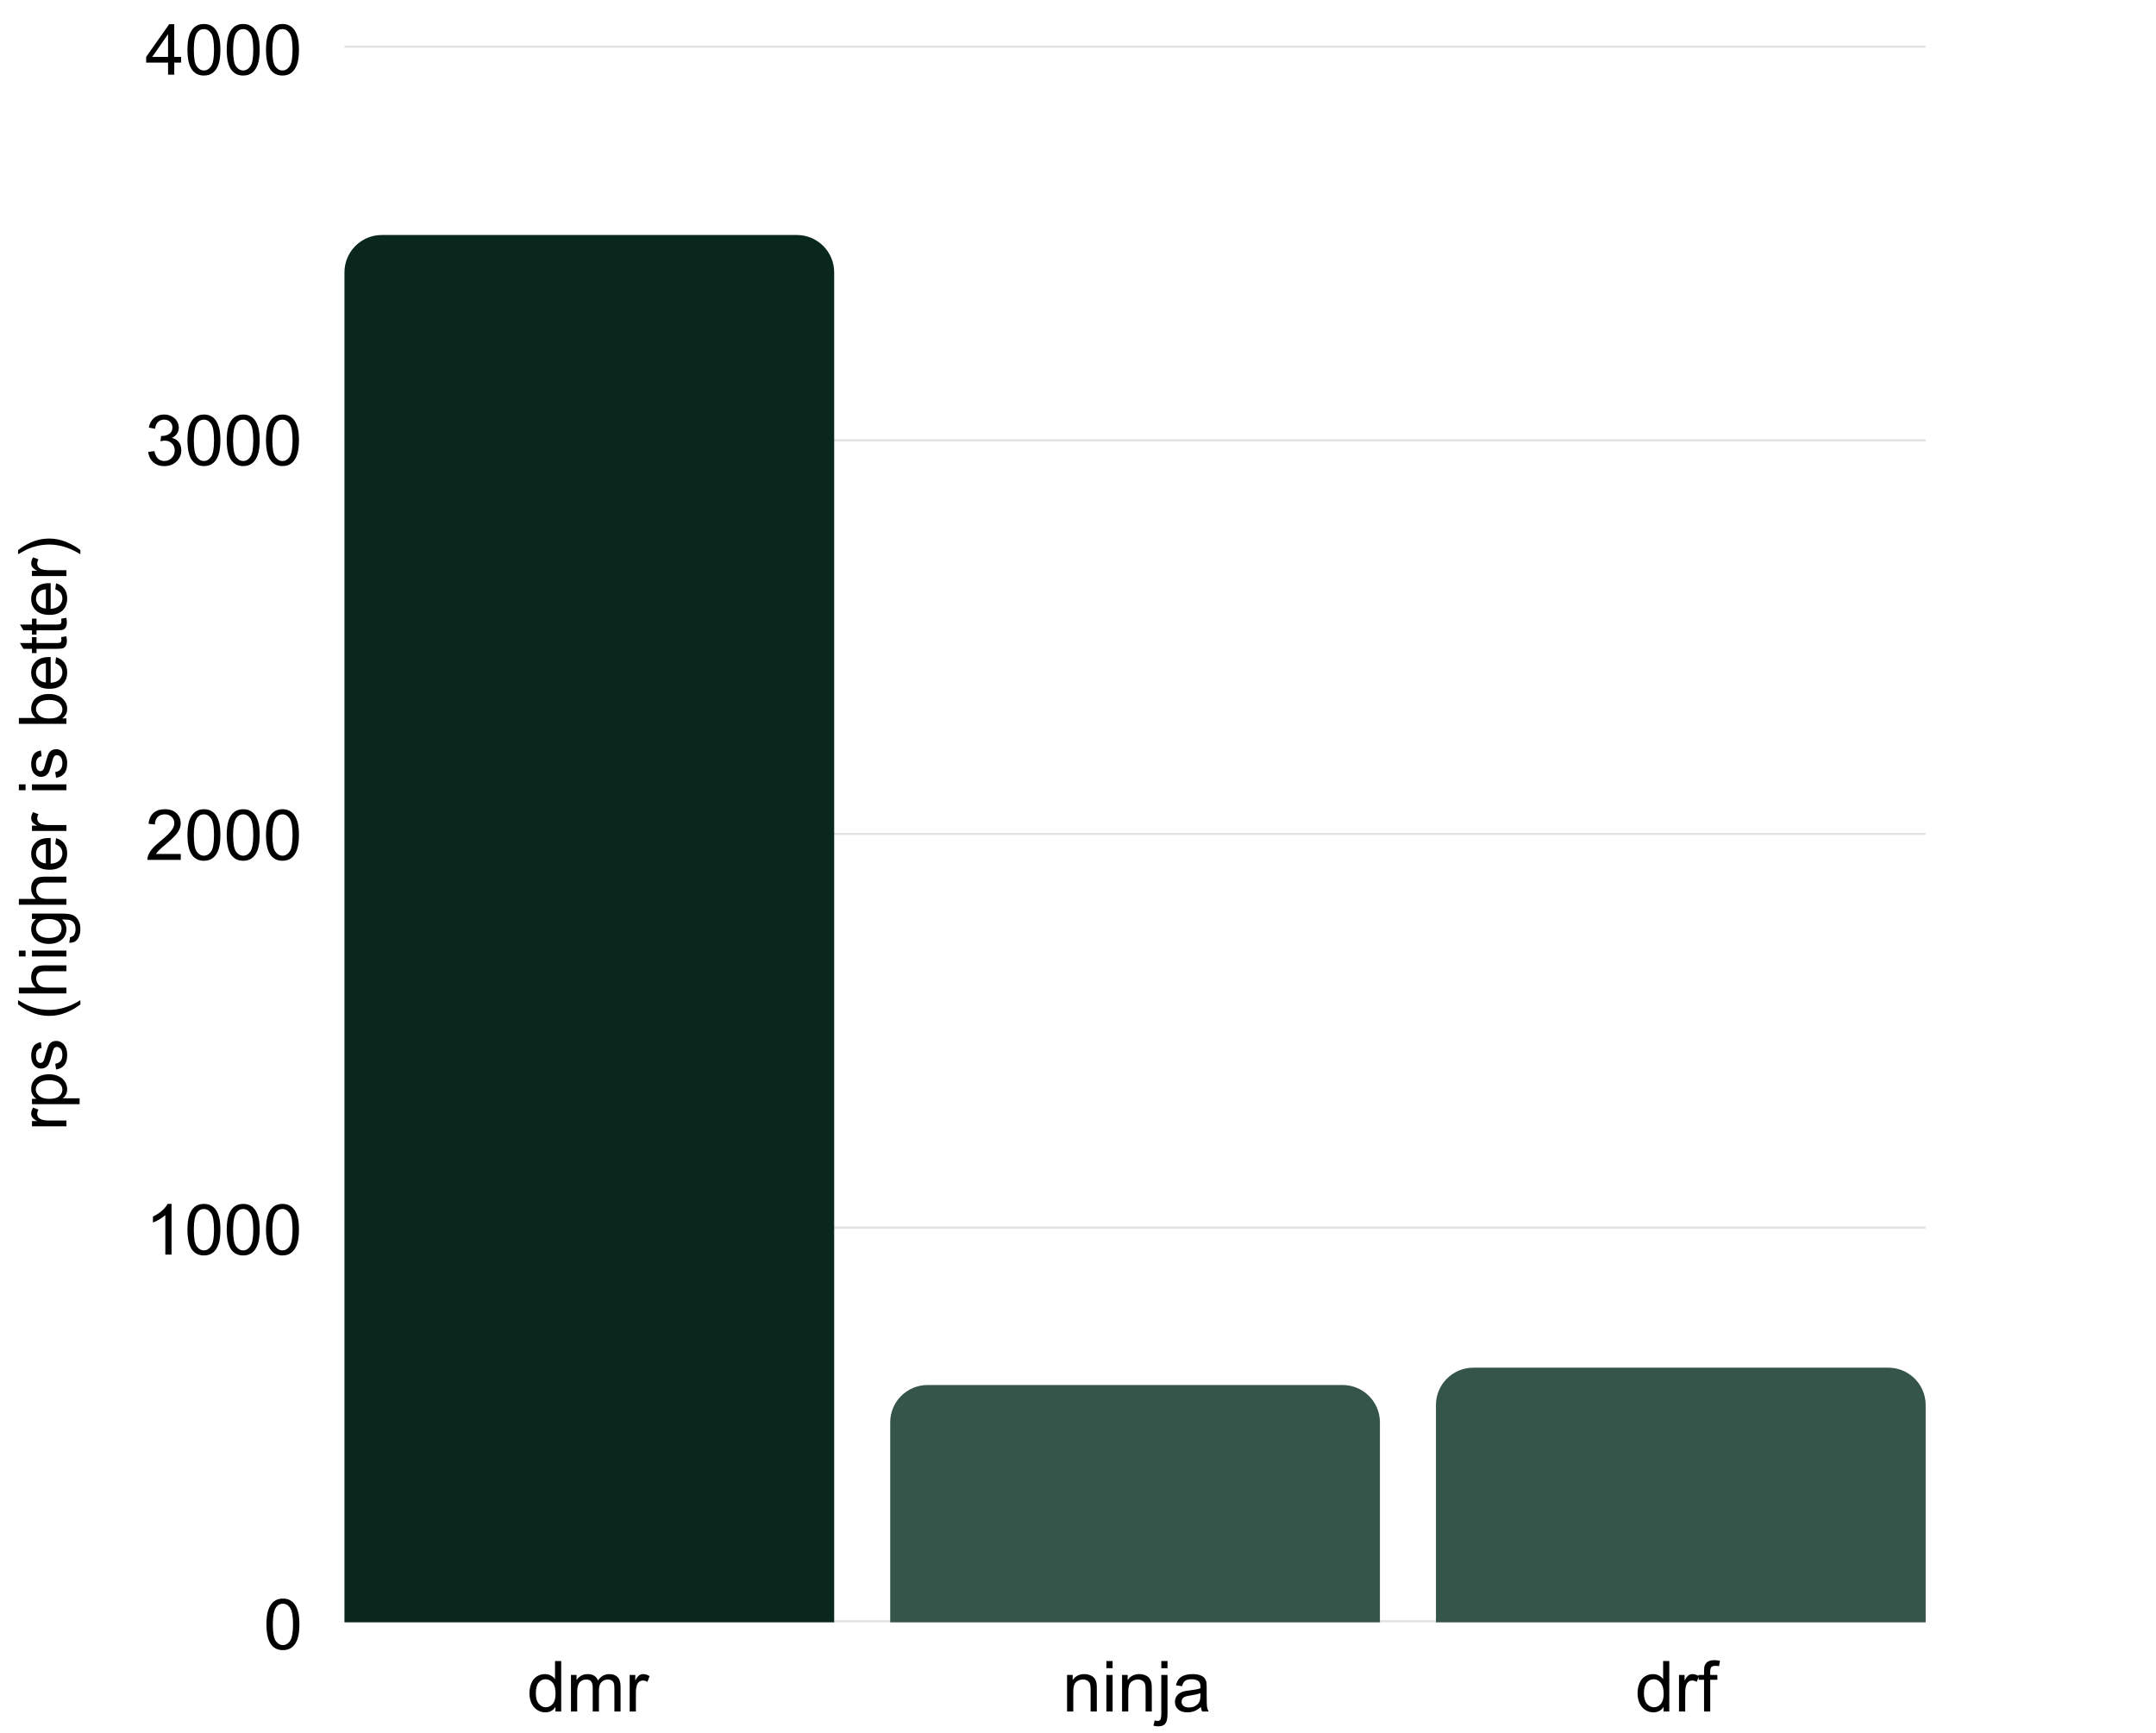
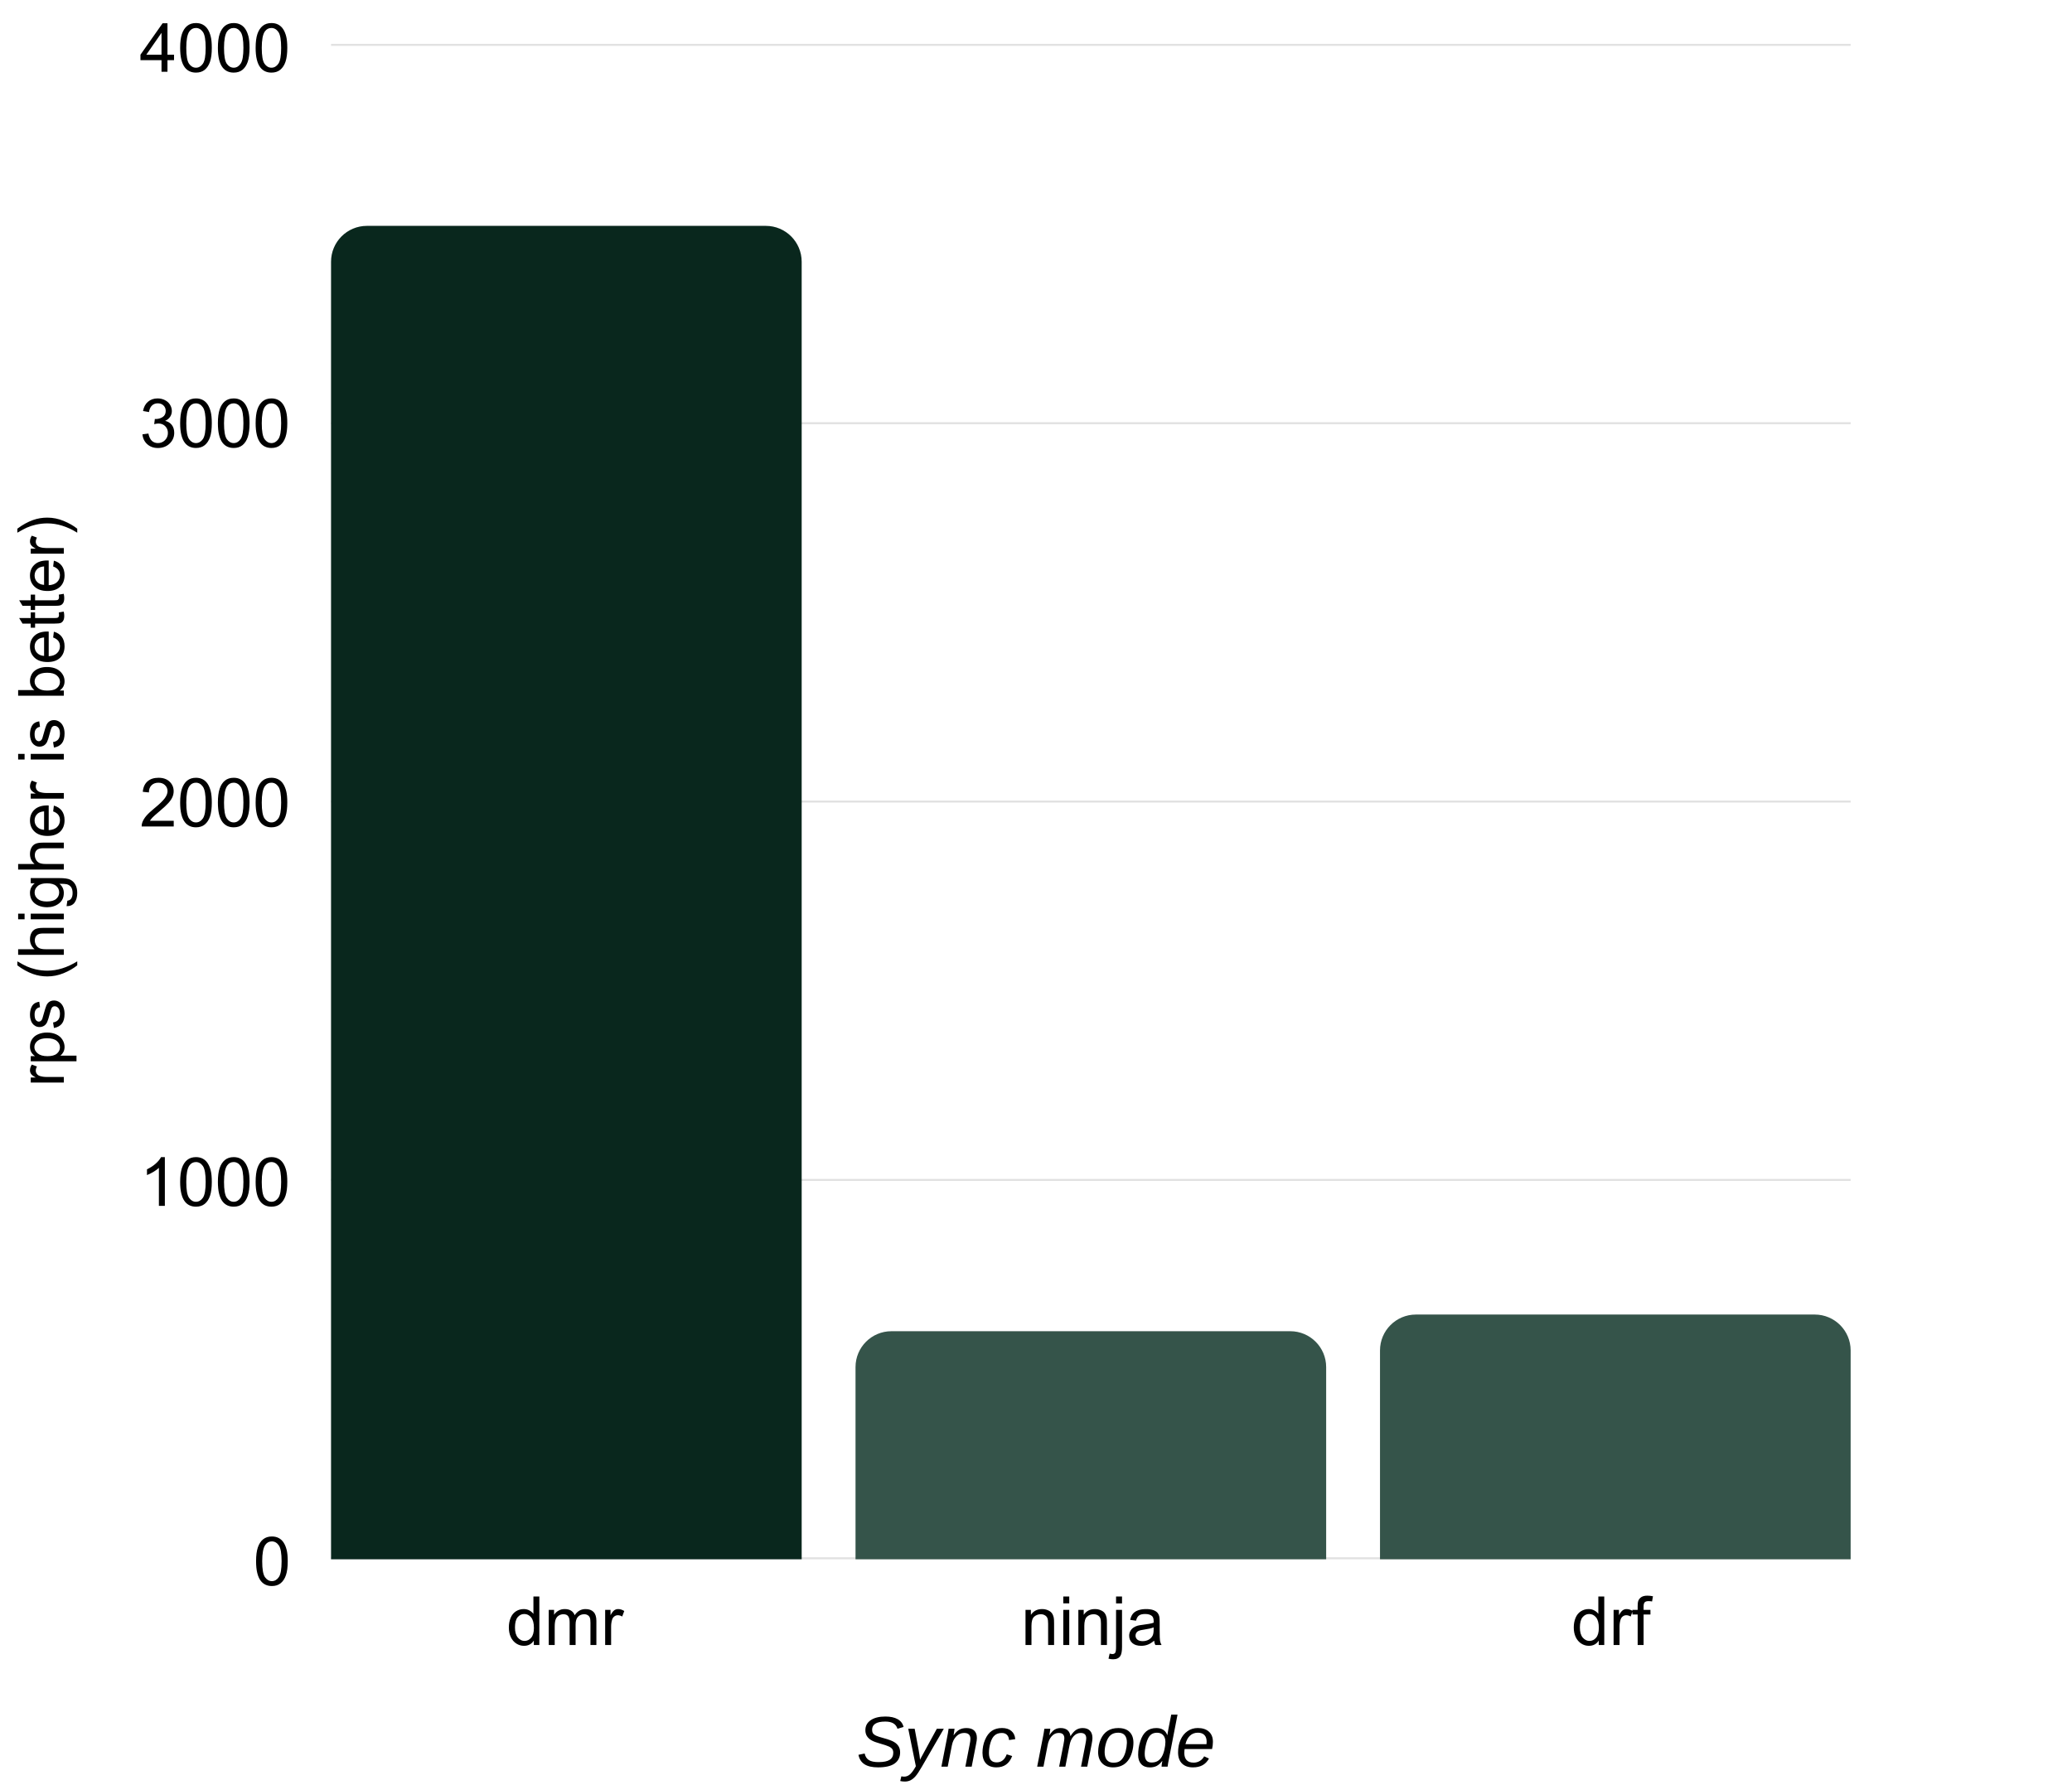
- <svg xmlns="http://www.w3.org/2000/svg" width="1039" height="835" viewBox="0 0 1039 835" fill="none">
+ <svg xmlns="http://www.w3.org/2000/svg" width="1039" height="895" viewBox="0 0 1039 895" fill="none">
  <path d="M166 22.5H928" stroke="#E1E1E1" />
  <path d="M166 212.25H928" stroke="#E1E1E1" />
  <path d="M166 402H928" stroke="#E1E1E1" />
  <path d="M166 591.75H928" stroke="#E1E1E1" />
  <path d="M166 781.5H928" stroke="#E1E1E1" />
  <path d="M166 131.274C166 121.333 174.059 113.274 184 113.274H384C393.941 113.274 402 121.333 402 131.274V782H166V131.274Z" fill="#09271D" />
  <path d="M429 685.621C429 675.680 437.059 667.621 447 667.621H647C656.941 667.621 665 675.680 665 685.621V782H429V685.621Z" fill="#35544A" />
  <path d="M692 677.263C692 667.322 700.059 659.263 710 659.263H910C919.941 659.263 928 667.322 928 677.263V782H692V677.263Z" fill="#35544A" />
  <path transform="translate(0 -253)" d="M80.99 289V283.173H70.432V280.434L81.538 264.662H83.978V280.434H87.266V283.173H83.978V289H80.99ZM80.99 280.434V269.46L73.37 280.434H80.99ZM90.337 276.997C90.337 274.119 90.63 271.806 91.217 270.058C91.814 268.298 92.694 266.942 93.856 265.99C95.03 265.038 96.502 264.562 98.272 264.562C99.579 264.562 100.724 264.828 101.709 265.359C102.694 265.88 103.507 266.638 104.149 267.634C104.791 268.619 105.295 269.825 105.66 271.253C106.025 272.67 106.208 274.584 106.208 276.997C106.208 279.853 105.915 282.16 105.328 283.92C104.742 285.669 103.862 287.024 102.688 287.987C101.526 288.939 100.054 289.415 98.272 289.415C95.926 289.415 94.083 288.574 92.744 286.892C91.139 284.866 90.337 281.568 90.337 276.997ZM93.408 276.997C93.408 280.993 93.873 283.654 94.803 284.982C95.743 286.299 96.9 286.958 98.272 286.958C99.645 286.958 100.796 286.294 101.726 284.966C102.666 283.638 103.137 280.981 103.137 276.997C103.137 272.991 102.666 270.329 101.726 269.012C100.796 267.695 99.634 267.036 98.239 267.036C96.867 267.036 95.771 267.617 94.952 268.779C93.923 270.262 93.408 273.002 93.408 276.997ZM109.263 276.997C109.263 274.119 109.556 271.806 110.143 270.058C110.74 268.298 111.62 266.942 112.782 265.99C113.955 265.038 115.427 264.562 117.198 264.562C118.504 264.562 119.65 264.828 120.635 265.359C121.62 265.88 122.433 266.638 123.075 267.634C123.717 268.619 124.221 269.825 124.586 271.253C124.951 272.67 125.134 274.584 125.134 276.997C125.134 279.853 124.84 282.16 124.254 283.92C123.667 285.669 122.787 287.024 121.614 287.987C120.452 288.939 118.98 289.415 117.198 289.415C114.852 289.415 113.009 288.574 111.67 286.892C110.065 284.866 109.263 281.568 109.263 276.997ZM112.334 276.997C112.334 280.993 112.799 283.654 113.729 284.982C114.669 286.299 115.826 286.958 117.198 286.958C118.571 286.958 119.722 286.294 120.651 284.966C121.592 283.638 122.062 280.981 122.062 276.997C122.062 272.991 121.592 270.329 120.651 269.012C119.722 267.695 118.56 267.036 117.165 267.036C115.793 267.036 114.697 267.617 113.878 268.779C112.849 270.262 112.334 273.002 112.334 276.997ZM128.188 276.997C128.188 274.119 128.482 271.806 129.068 270.058C129.666 268.298 130.546 266.942 131.708 265.99C132.881 265.038 134.353 264.562 136.124 264.562C137.43 264.562 138.576 264.828 139.561 265.359C140.546 265.88 141.359 266.638 142.001 267.634C142.643 268.619 143.146 269.825 143.512 271.253C143.877 272.67 144.06 274.584 144.06 276.997C144.06 279.853 143.766 282.16 143.18 283.92C142.593 285.669 141.713 287.024 140.54 287.987C139.378 288.939 137.906 289.415 136.124 289.415C133.778 289.415 131.935 288.574 130.596 286.892C128.991 284.866 128.188 281.568 128.188 276.997ZM131.26 276.997C131.26 280.993 131.725 283.654 132.654 284.982C133.595 286.299 134.752 286.958 136.124 286.958C137.496 286.958 138.647 286.294 139.577 284.966C140.518 283.638 140.988 280.981 140.988 276.997C140.988 272.991 140.518 270.329 139.577 269.012C138.647 267.695 137.485 267.036 136.091 267.036C134.718 267.036 133.623 267.617 132.804 268.779C131.774 270.262 131.26 273.002 131.26 276.997Z" fill="black" />
  <path transform="translate(0 -189.75)" d="M71.428 407.575L74.416 407.177C74.759 408.87 75.34 410.093 76.159 410.846C76.989 411.587 77.996 411.958 79.181 411.958C80.586 411.958 81.77 411.471 82.733 410.497C83.707 409.523 84.194 408.317 84.194 406.878C84.194 405.506 83.746 404.377 82.85 403.491C81.953 402.595 80.813 402.146 79.43 402.146C78.865 402.146 78.162 402.257 77.321 402.479L77.653 399.855C77.853 399.878 78.013 399.889 78.135 399.889C79.408 399.889 80.553 399.557 81.571 398.893C82.59 398.229 83.099 397.205 83.099 395.821C83.099 394.726 82.728 393.818 81.986 393.099C81.245 392.379 80.287 392.02 79.114 392.02C77.952 392.02 76.984 392.385 76.209 393.115C75.434 393.846 74.936 394.941 74.715 396.402L71.727 395.871C72.092 393.868 72.922 392.318 74.217 391.223C75.512 390.116 77.122 389.562 79.048 389.562C80.376 389.562 81.599 389.85 82.717 390.426C83.835 390.99 84.687 391.765 85.273 392.75C85.871 393.735 86.17 394.781 86.17 395.888C86.17 396.939 85.888 397.896 85.323 398.76C84.759 399.623 83.923 400.309 82.816 400.818C84.255 401.15 85.373 401.842 86.17 402.894C86.967 403.934 87.365 405.24 87.365 406.812C87.365 408.937 86.591 410.741 85.041 412.224C83.492 413.696 81.533 414.432 79.164 414.432C77.028 414.432 75.252 413.795 73.835 412.522C72.429 411.25 71.627 409.601 71.428 407.575ZM90.337 401.997C90.337 399.119 90.63 396.806 91.217 395.058C91.814 393.298 92.694 391.942 93.856 390.99C95.03 390.038 96.502 389.562 98.272 389.562C99.579 389.562 100.724 389.828 101.709 390.359C102.694 390.88 103.507 391.638 104.149 392.634C104.791 393.619 105.295 394.825 105.66 396.253C106.025 397.67 106.208 399.584 106.208 401.997C106.208 404.853 105.915 407.16 105.328 408.92C104.742 410.669 103.862 412.024 102.688 412.987C101.526 413.939 100.054 414.415 98.272 414.415C95.926 414.415 94.083 413.574 92.744 411.892C91.139 409.866 90.337 406.568 90.337 401.997ZM93.408 401.997C93.408 405.993 93.873 408.654 94.803 409.982C95.743 411.299 96.9 411.958 98.272 411.958C99.645 411.958 100.796 411.294 101.726 409.966C102.666 408.638 103.137 405.981 103.137 401.997C103.137 397.991 102.666 395.329 101.726 394.012C100.796 392.695 99.634 392.036 98.239 392.036C96.867 392.036 95.771 392.617 94.952 393.779C93.923 395.262 93.408 398.002 93.408 401.997ZM109.263 401.997C109.263 399.119 109.556 396.806 110.143 395.058C110.74 393.298 111.62 391.942 112.782 390.99C113.955 390.038 115.427 389.562 117.198 389.562C118.504 389.562 119.65 389.828 120.635 390.359C121.62 390.88 122.433 391.638 123.075 392.634C123.717 393.619 124.221 394.825 124.586 396.253C124.951 397.67 125.134 399.584 125.134 401.997C125.134 404.853 124.84 407.16 124.254 408.92C123.667 410.669 122.787 412.024 121.614 412.987C120.452 413.939 118.98 414.415 117.198 414.415C114.852 414.415 113.009 413.574 111.67 411.892C110.065 409.866 109.263 406.568 109.263 401.997ZM112.334 401.997C112.334 405.993 112.799 408.654 113.729 409.982C114.669 411.299 115.826 411.958 117.198 411.958C118.571 411.958 119.722 411.294 120.651 409.966C121.592 408.638 122.062 405.981 122.062 401.997C122.062 397.991 121.592 395.329 120.651 394.012C119.722 392.695 118.56 392.036 117.165 392.036C115.793 392.036 114.697 392.617 113.878 393.779C112.849 395.262 112.334 398.002 112.334 401.997ZM128.188 401.997C128.188 399.119 128.482 396.806 129.068 395.058C129.666 393.298 130.546 391.942 131.708 390.99C132.881 390.038 134.353 389.562 136.124 389.562C137.43 389.562 138.576 389.828 139.561 390.359C140.546 390.88 141.359 391.638 142.001 392.634C142.643 393.619 143.146 394.825 143.512 396.253C143.877 397.67 144.06 399.584 144.06 401.997C144.06 404.853 143.766 407.16 143.18 408.92C142.593 410.669 141.713 412.024 140.54 412.987C139.378 413.939 137.906 414.415 136.124 414.415C133.778 414.415 131.935 413.574 130.596 411.892C128.991 409.866 128.188 406.568 128.188 401.997ZM131.26 401.997C131.26 405.993 131.725 408.654 132.654 409.982C133.595 411.299 134.752 411.958 136.124 411.958C137.496 411.958 138.647 411.294 139.577 409.966C140.518 408.638 140.988 405.981 140.988 401.997C140.988 397.991 140.518 395.329 139.577 394.012C138.647 392.695 137.485 392.036 136.091 392.036C134.718 392.036 133.623 392.617 132.804 393.779C131.774 395.262 131.26 398.002 131.26 401.997Z" fill="black" />
  <path transform="translate(0 -126.5)" d="M87.116 538.128V541H71.029C71.007 540.281 71.123 539.589 71.378 538.925C71.787 537.829 72.44 536.75 73.337 535.688C74.245 534.625 75.55 533.396 77.255 532.002C79.9 529.833 81.688 528.117 82.617 526.855C83.547 525.583 84.012 524.382 84.012 523.253C84.012 522.069 83.586 521.073 82.733 520.265C81.892 519.446 80.791 519.036 79.43 519.036C77.991 519.036 76.84 519.468 75.977 520.331C75.113 521.194 74.676 522.39 74.665 523.917L71.594 523.602C71.804 521.311 72.595 519.567 73.968 518.372C75.34 517.166 77.183 516.562 79.496 516.562C81.831 516.562 83.68 517.21 85.041 518.505C86.402 519.8 87.083 521.405 87.083 523.319C87.083 524.293 86.884 525.251 86.485 526.191C86.087 527.132 85.423 528.123 84.493 529.163C83.575 530.203 82.042 531.631 79.894 533.446C78.102 534.951 76.951 535.975 76.441 536.518C75.932 537.049 75.512 537.586 75.18 538.128H87.116ZM90.337 528.997C90.337 526.119 90.63 523.806 91.217 522.058C91.814 520.298 92.694 518.942 93.856 517.99C95.03 517.038 96.502 516.562 98.272 516.562C99.579 516.562 100.724 516.828 101.709 517.359C102.694 517.88 103.507 518.638 104.149 519.634C104.791 520.619 105.295 521.825 105.66 523.253C106.025 524.67 106.208 526.584 106.208 528.997C106.208 531.853 105.915 534.16 105.328 535.92C104.742 537.669 103.862 539.024 102.688 539.987C101.526 540.939 100.054 541.415 98.272 541.415C95.926 541.415 94.083 540.574 92.744 538.892C91.139 536.866 90.337 533.568 90.337 528.997ZM93.408 528.997C93.408 532.993 93.873 535.654 94.803 536.982C95.743 538.299 96.9 538.958 98.272 538.958C99.645 538.958 100.796 538.294 101.726 536.966C102.666 535.638 103.137 532.981 103.137 528.997C103.137 524.991 102.666 522.329 101.726 521.012C100.796 519.695 99.634 519.036 98.239 519.036C96.867 519.036 95.771 519.617 94.952 520.779C93.923 522.262 93.408 525.002 93.408 528.997ZM109.263 528.997C109.263 526.119 109.556 523.806 110.143 522.058C110.74 520.298 111.62 518.942 112.782 517.99C113.955 517.038 115.427 516.562 117.198 516.562C118.504 516.562 119.65 516.828 120.635 517.359C121.62 517.88 122.433 518.638 123.075 519.634C123.717 520.619 124.221 521.825 124.586 523.253C124.951 524.67 125.134 526.584 125.134 528.997C125.134 531.853 124.84 534.16 124.254 535.92C123.667 537.669 122.787 539.024 121.614 539.987C120.452 540.939 118.98 541.415 117.198 541.415C114.852 541.415 113.009 540.574 111.67 538.892C110.065 536.866 109.263 533.568 109.263 528.997ZM112.334 528.997C112.334 532.993 112.799 535.654 113.729 536.982C114.669 538.299 115.826 538.958 117.198 538.958C118.571 538.958 119.722 538.294 120.651 536.966C121.592 535.638 122.062 532.981 122.062 528.997C122.062 524.991 121.592 522.329 120.651 521.012C119.722 519.695 118.56 519.036 117.165 519.036C115.793 519.036 114.697 519.617 113.878 520.779C112.849 522.262 112.334 525.002 112.334 528.997ZM128.188 528.997C128.188 526.119 128.482 523.806 129.068 522.058C129.666 520.298 130.546 518.942 131.708 517.99C132.881 517.038 134.353 516.562 136.124 516.562C137.43 516.562 138.576 516.828 139.561 517.359C140.546 517.88 141.359 518.638 142.001 519.634C142.643 520.619 143.146 521.825 143.512 523.253C143.877 524.67 144.06 526.584 144.06 528.997C144.06 531.853 143.766 534.16 143.18 535.92C142.593 537.669 141.713 539.024 140.54 539.987C139.378 540.939 137.906 541.415 136.124 541.415C133.778 541.415 131.935 540.574 130.596 538.892C128.991 536.866 128.188 533.568 128.188 528.997ZM131.26 528.997C131.26 532.993 131.725 535.654 132.654 536.982C133.595 538.299 134.752 538.958 136.124 538.958C137.496 538.958 138.647 538.294 139.577 536.966C140.518 535.638 140.988 532.981 140.988 528.997C140.988 524.991 140.518 522.329 139.577 521.012C138.647 519.695 137.485 519.036 136.091 519.036C134.718 519.036 133.623 519.617 132.804 520.779C131.774 522.262 131.26 525.002 131.26 528.997Z" fill="black" />
  <path transform="translate(0 -63.25)" d="M82.667 668H79.679V648.958C78.959 649.644 78.013 650.33 76.84 651.017C75.678 651.703 74.632 652.217 73.702 652.561V649.672C75.373 648.886 76.834 647.934 78.085 646.816C79.336 645.699 80.221 644.614 80.741 643.562H82.667V668ZM90.337 655.997C90.337 653.119 90.63 650.806 91.217 649.058C91.814 647.298 92.694 645.942 93.856 644.99C95.03 644.038 96.502 643.562 98.272 643.562C99.579 643.562 100.724 643.828 101.709 644.359C102.694 644.88 103.507 645.638 104.149 646.634C104.791 647.619 105.295 648.825 105.66 650.253C106.025 651.67 106.208 653.584 106.208 655.997C106.208 658.853 105.915 661.16 105.328 662.92C104.742 664.669 103.862 666.024 102.688 666.987C101.526 667.939 100.054 668.415 98.272 668.415C95.926 668.415 94.083 667.574 92.744 665.892C91.139 663.866 90.337 660.568 90.337 655.997ZM93.408 655.997C93.408 659.993 93.873 662.654 94.803 663.982C95.743 665.299 96.9 665.958 98.272 665.958C99.645 665.958 100.796 665.294 101.726 663.966C102.666 662.638 103.137 659.981 103.137 655.997C103.137 651.991 102.666 649.329 101.726 648.012C100.796 646.695 99.634 646.036 98.239 646.036C96.867 646.036 95.771 646.617 94.952 647.779C93.923 649.262 93.408 652.002 93.408 655.997ZM109.263 655.997C109.263 653.119 109.556 650.806 110.143 649.058C110.74 647.298 111.62 645.942 112.782 644.99C113.955 644.038 115.427 643.562 117.198 643.562C118.504 643.562 119.65 643.828 120.635 644.359C121.62 644.88 122.433 645.638 123.075 646.634C123.717 647.619 124.221 648.825 124.586 650.253C124.951 651.67 125.134 653.584 125.134 655.997C125.134 658.853 124.84 661.16 124.254 662.92C123.667 664.669 122.787 666.024 121.614 666.987C120.452 667.939 118.98 668.415 117.198 668.415C114.852 668.415 113.009 667.574 111.67 665.892C110.065 663.866 109.263 660.568 109.263 655.997ZM112.334 655.997C112.334 659.993 112.799 662.654 113.729 663.982C114.669 665.299 115.826 665.958 117.198 665.958C118.571 665.958 119.722 665.294 120.651 663.966C121.592 662.638 122.062 659.981 122.062 655.997C122.062 651.991 121.592 649.329 120.651 648.012C119.722 646.695 118.56 646.036 117.165 646.036C115.793 646.036 114.697 646.617 113.878 647.779C112.849 649.262 112.334 652.002 112.334 655.997ZM128.188 655.997C128.188 653.119 128.482 650.806 129.068 649.058C129.666 647.298 130.546 645.942 131.708 644.99C132.881 644.038 134.353 643.562 136.124 643.562C137.43 643.562 138.576 643.828 139.561 644.359C140.546 644.88 141.359 645.638 142.001 646.634C142.643 647.619 143.146 648.825 143.512 650.253C143.877 651.67 144.06 653.584 144.06 655.997C144.06 658.853 143.766 661.16 143.18 662.92C142.593 664.669 141.713 666.024 140.54 666.987C139.378 667.939 137.906 668.415 136.124 668.415C133.778 668.415 131.935 667.574 130.596 665.892C128.991 663.866 128.188 660.568 128.188 655.997ZM131.26 655.997C131.26 659.993 131.725 662.654 132.654 663.982C133.595 665.299 134.752 665.958 136.124 665.958C137.496 665.958 138.647 665.294 139.577 663.966C140.518 662.638 140.988 659.981 140.988 655.997C140.988 651.991 140.518 649.329 139.577 648.012C138.647 646.695 137.485 646.036 136.091 646.036C134.718 646.036 133.623 646.617 132.804 647.779C131.774 649.262 131.26 652.002 131.26 655.997Z" fill="black" />
  <path transform="translate(0 0)" d="M128.411 782.997C128.411 780.119 128.704 777.806 129.291 776.058C129.889 774.298 130.769 772.942 131.931 771.99C133.104 771.038 134.576 770.562 136.347 770.562C137.653 770.562 138.798 770.828 139.783 771.359C140.768 771.88 141.582 772.638 142.224 773.634C142.866 774.619 143.369 775.825 143.734 777.253C144.1 778.67 144.282 780.584 144.282 782.997C144.282 785.853 143.989 788.16 143.402 789.92C142.816 791.669 141.936 793.024 140.763 793.987C139.601 794.939 138.129 795.415 136.347 795.415C134 795.415 132.158 794.574 130.818 792.892C129.214 790.866 128.411 787.568 128.411 782.997ZM131.482 782.997C131.482 786.993 131.947 789.654 132.877 790.982C133.818 792.299 134.974 792.958 136.347 792.958C137.719 792.958 138.87 792.294 139.8 790.966C140.741 789.638 141.211 786.981 141.211 782.997C141.211 778.991 140.741 776.329 139.8 775.012C138.87 773.695 137.708 773.036 136.313 773.036C134.941 773.036 133.845 773.617 133.026 774.779C131.997 776.262 131.482 779.002 131.482 782.997Z" fill="black" />
  <path d="M32 542.922L15.406 542.922L15.406 540.391L17.922 540.391C16.745 539.745 15.969 539.151 15.594 538.609C15.219 538.057 15.031 537.453 15.031 536.797C15.031 535.849 15.333 534.885 15.938 533.906L18.547 534.875C18.141 535.562 17.938 536.25 17.938 536.937C17.938 537.552 18.125 538.104 18.5 538.594C18.865 539.083 19.375 539.432 20.031 539.641C21.031 539.953 22.125 540.109 23.312 540.109L32 540.109L32 542.922ZM38.359 532.234L15.406 532.234L15.406 529.672L17.562 529.672C16.719 529.068 16.088 528.385 15.672 527.625C15.245 526.865 15.031 525.943 15.031 524.859C15.031 523.443 15.396 522.193 16.125 521.109C16.854 520.026 17.885 519.208 19.219 518.656C20.542 518.104 21.995 517.828 23.578 517.828C25.276 517.828 26.807 518.135 28.172 518.75C29.526 519.354 30.568 520.24 31.297 521.406C32.016 522.562 32.375 523.781 32.375 525.062C32.375 526 32.177 526.844 31.781 527.594C31.385 528.333 30.885 528.943 30.281 529.422L38.359 529.422L38.359 532.234ZM23.797 529.687C25.932 529.687 27.51 529.255 28.531 528.391C29.552 527.526 30.062 526.479 30.062 525.25C30.062 524 29.537 522.932 28.484 522.047C27.422 521.151 25.781 520.703 23.562 520.703C21.448 520.703 19.865 521.141 18.812 522.016C17.76 522.88 17.234 523.917 17.234 525.125C17.234 526.323 17.797 527.385 18.922 528.312C20.037 529.229 21.662 529.687 23.797 529.687ZM27.047 515.547L26.609 512.766C27.724 512.609 28.578 512.177 29.172 511.469C29.766 510.75 30.062 509.75 30.062 508.469C30.062 507.177 29.802 506.219 29.281 505.594C28.75 504.969 28.13 504.656 27.422 504.656C26.787 504.656 26.287 504.932 25.922 505.484C25.672 505.87 25.354 506.828 24.969 508.359C24.448 510.422 24 511.854 23.625 512.656C23.24 513.448 22.713 514.052 22.047 514.469C21.37 514.875 20.625 515.078 19.812 515.078C19.073 515.078 18.391 514.911 17.766 514.578C17.13 514.234 16.604 513.771 16.188 513.187C15.865 512.75 15.594 512.156 15.375 511.406C15.146 510.646 15.031 509.833 15.031 508.969C15.031 507.667 15.219 506.526 15.594 505.547C15.969 504.557 16.479 503.828 17.125 503.359C17.76 502.891 18.615 502.568 19.688 502.391L20.062 505.141C19.208 505.266 18.542 505.63 18.062 506.234C17.583 506.828 17.344 507.672 17.344 508.766C17.344 510.057 17.557 510.979 17.984 511.531C18.412 512.083 18.912 512.359 19.484 512.359C19.849 512.359 20.177 512.245 20.469 512.016C20.771 511.786 21.021 511.427 21.219 510.937C21.323 510.656 21.562 509.828 21.938 508.453C22.469 506.464 22.906 505.078 23.25 504.297C23.583 503.505 24.073 502.885 24.719 502.437C25.365 501.99 26.167 501.766 27.125 501.766C28.062 501.766 28.948 502.042 29.781 502.594C30.604 503.135 31.245 503.922 31.703 504.953C32.151 505.984 32.375 507.151 32.375 508.453C32.375 510.609 31.927 512.255 31.031 513.391C30.135 514.516 28.807 515.234 27.047 515.547ZM38.734 484.141C36.776 485.693 34.484 487.005 31.859 488.078C29.234 489.151 26.516 489.687 23.703 489.687C21.224 489.687 18.849 489.286 16.578 488.484C13.943 487.547 11.318 486.099 8.703 484.141L8.703 482.125C10.87 483.385 12.417 484.219 13.344 484.625C14.781 485.26 16.281 485.76 17.844 486.125C19.792 486.573 21.75 486.797 23.719 486.797C28.729 486.797 33.734 485.24 38.734 482.125L38.734 484.141ZM32 478.859L9.094 478.859L9.094 476.047L17.312 476.047C15.792 474.734 15.031 473.078 15.031 471.078C15.031 469.849 15.276 468.781 15.766 467.875C16.245 466.969 16.912 466.323 17.766 465.937C18.62 465.542 19.859 465.344 21.484 465.344L32 465.344L32 468.156L21.484 468.156C20.078 468.156 19.057 468.464 18.422 469.078C17.776 469.682 17.453 470.542 17.453 471.656C17.453 472.49 17.672 473.276 18.109 474.016C18.537 474.745 19.12 475.266 19.859 475.578C20.599 475.891 21.62 476.047 22.922 476.047L32 476.047L32 478.859ZM12.328 461.031L9.094 461.031L9.094 458.219L12.328 458.219L12.328 461.031ZM32 461.031L15.406 461.031L15.406 458.219L32 458.219L32 461.031ZM33.375 454.437L33.781 451.703C34.625 451.589 35.24 451.271 35.625 450.75C36.146 450.052 36.406 449.099 36.406 447.891C36.406 446.589 36.146 445.583 35.625 444.875C35.104 444.167 34.375 443.687 33.438 443.437C32.865 443.292 31.662 443.224 29.828 443.234C31.276 444.464 32 445.995 32 447.828C32 450.109 31.177 451.875 29.531 453.125C27.885 454.375 25.912 455 23.609 455C22.026 455 20.568 454.714 19.234 454.141C17.891 453.568 16.854 452.74 16.125 451.656C15.396 450.562 15.031 449.281 15.031 447.812C15.031 445.854 15.823 444.24 17.406 442.969L15.406 442.969L15.406 440.375L29.75 440.375C32.333 440.375 34.161 440.641 35.234 441.172C36.318 441.693 37.172 442.526 37.797 443.672C38.422 444.807 38.734 446.208 38.734 447.875C38.734 449.854 38.286 451.453 37.391 452.672C36.505 453.891 35.167 454.479 33.375 454.437ZM23.406 452.109C25.583 452.109 27.172 451.677 28.172 450.812C29.172 449.948 29.672 448.865 29.672 447.562C29.672 446.271 29.177 445.187 28.188 444.312C27.188 443.437 25.625 443 23.5 443C21.469 443 19.938 443.453 18.906 444.359C17.875 445.255 17.359 446.339 17.359 447.609C17.359 448.859 17.87 449.922 18.891 450.797C19.901 451.672 21.406 452.109 23.406 452.109ZM32 436.109L9.094 436.109L9.094 433.297L17.312 433.297C15.792 431.984 15.031 430.328 15.031 428.328C15.031 427.099 15.276 426.031 15.766 425.125C16.245 424.219 16.912 423.573 17.766 423.187C18.62 422.792 19.859 422.594 21.484 422.594L32 422.594L32 425.406L21.484 425.406C20.078 425.406 19.057 425.714 18.422 426.328C17.776 426.932 17.453 427.792 17.453 428.906C17.453 429.74 17.672 430.526 18.109 431.266C18.537 431.995 19.12 432.516 19.859 432.828C20.599 433.141 21.62 433.297 22.922 433.297L32 433.297L32 436.109ZM26.656 406.937L27.016 404.031C28.713 404.49 30.031 405.339 30.969 406.578C31.906 407.818 32.375 409.401 32.375 411.328C32.375 413.755 31.63 415.682 30.141 417.109C28.641 418.526 26.542 419.234 23.844 419.234C21.052 419.234 18.885 418.516 17.344 417.078C15.802 415.641 15.031 413.776 15.031 411.484C15.031 409.266 15.787 407.453 17.297 406.047C18.807 404.641 20.932 403.937 23.672 403.937C23.838 403.937 24.088 403.943 24.422 403.953L24.422 416.328C26.245 416.224 27.641 415.708 28.609 414.781C29.578 413.854 30.062 412.698 30.062 411.312C30.062 410.281 29.792 409.401 29.25 408.672C28.708 407.943 27.844 407.365 26.656 406.937ZM22.109 416.172L22.109 406.906C20.713 407.031 19.667 407.385 18.969 407.969C17.885 408.865 17.344 410.026 17.344 411.453C17.344 412.745 17.776 413.833 18.641 414.719C19.505 415.594 20.662 416.078 22.109 416.172ZM32 400.516L15.406 400.516L15.406 397.984L17.922 397.984C16.745 397.339 15.969 396.745 15.594 396.203C15.219 395.651 15.031 395.047 15.031 394.391C15.031 393.443 15.333 392.479 15.938 391.5L18.547 392.469C18.141 393.156 17.938 393.844 17.938 394.531C17.938 395.146 18.125 395.698 18.5 396.187C18.865 396.677 19.375 397.026 20.031 397.234C21.031 397.547 22.125 397.703 23.312 397.703L32 397.703L32 400.516ZM12.328 380.906L9.094 380.906L9.094 378.094L12.328 378.094L12.328 380.906ZM32 380.906L15.406 380.906L15.406 378.094L32 378.094L32 380.906ZM27.047 374.922L26.609 372.141C27.724 371.984 28.578 371.552 29.172 370.844C29.766 370.125 30.062 369.125 30.062 367.844C30.062 366.552 29.802 365.594 29.281 364.969C28.75 364.344 28.13 364.031 27.422 364.031C26.787 364.031 26.287 364.307 25.922 364.859C25.672 365.245 25.354 366.203 24.969 367.734C24.448 369.797 24 371.229 23.625 372.031C23.24 372.823 22.713 373.427 22.047 373.844C21.37 374.25 20.625 374.453 19.812 374.453C19.073 374.453 18.391 374.286 17.766 373.953C17.13 373.609 16.604 373.146 16.188 372.562C15.865 372.125 15.594 371.531 15.375 370.781C15.146 370.021 15.031 369.208 15.031 368.344C15.031 367.042 15.219 365.901 15.594 364.922C15.969 363.932 16.479 363.203 17.125 362.734C17.76 362.266 18.615 361.943 19.688 361.766L20.062 364.516C19.208 364.641 18.542 365.005 18.062 365.609C17.583 366.203 17.344 367.047 17.344 368.141C17.344 369.432 17.557 370.354 17.984 370.906C18.412 371.458 18.912 371.734 19.484 371.734C19.849 371.734 20.177 371.62 20.469 371.391C20.771 371.161 21.021 370.802 21.219 370.312C21.323 370.031 21.562 369.203 21.938 367.828C22.469 365.839 22.906 364.453 23.25 363.672C23.583 362.88 24.073 362.26 24.719 361.812C25.365 361.365 26.167 361.141 27.125 361.141C28.062 361.141 28.948 361.417 29.781 361.969C30.604 362.51 31.245 363.297 31.703 364.328C32.151 365.359 32.375 366.526 32.375 367.828C32.375 369.984 31.927 371.63 31.031 372.766C30.135 373.891 28.807 374.609 27.047 374.922ZM32 346.297L32 348.906L9.094 348.906L9.094 346.094L17.266 346.094C15.776 344.906 15.031 343.391 15.031 341.547C15.031 340.526 15.24 339.562 15.656 338.656C16.062 337.74 16.641 336.99 17.391 336.406C18.13 335.812 19.026 335.349 20.078 335.016C21.13 334.682 22.255 334.516 23.453 334.516C26.297 334.516 28.495 335.219 30.047 336.625C31.599 338.031 32.375 339.719 32.375 341.687C32.375 343.646 31.557 345.182 29.922 346.297L32 346.297ZM23.578 346.328C25.568 346.328 27.005 346.057 27.891 345.516C29.338 344.63 30.062 343.432 30.062 341.922C30.062 340.693 29.531 339.63 28.469 338.734C27.396 337.839 25.802 337.391 23.688 337.391C21.521 337.391 19.922 337.823 18.891 338.687C17.859 339.542 17.344 340.578 17.344 341.797C17.344 343.026 17.88 344.089 18.953 344.984C20.016 345.88 21.557 346.328 23.578 346.328ZM26.656 319.719L27.016 316.812C28.713 317.271 30.031 318.12 30.969 319.359C31.906 320.599 32.375 322.182 32.375 324.109C32.375 326.536 31.63 328.464 30.141 329.891C28.641 331.307 26.542 332.016 23.844 332.016C21.052 332.016 18.885 331.297 17.344 329.859C15.802 328.422 15.031 326.557 15.031 324.266C15.031 322.047 15.786 320.234 17.297 318.828C18.807 317.422 20.932 316.719 23.672 316.719C23.838 316.719 24.088 316.724 24.422 316.734L24.422 329.109C26.245 329.005 27.641 328.49 28.609 327.562C29.578 326.635 30.062 325.479 30.062 324.094C30.062 323.062 29.792 322.182 29.25 321.453C28.708 320.724 27.844 320.146 26.656 319.719ZM22.109 328.953L22.109 319.687C20.713 319.812 19.667 320.167 18.969 320.75C17.885 321.646 17.344 322.807 17.344 324.234C17.344 325.526 17.776 326.615 18.641 327.5C19.505 328.375 20.661 328.859 22.109 328.953ZM29.484 307.125L31.969 306.719C32.135 307.51 32.219 308.219 32.219 308.844C32.219 309.865 32.057 310.656 31.734 311.219C31.411 311.781 30.99 312.177 30.469 312.406C29.938 312.635 28.828 312.75 27.141 312.75L17.594 312.75L17.594 314.812L15.406 314.812L15.406 312.75L11.297 312.75L9.609 309.953L15.406 309.953L15.406 307.125L17.594 307.125L17.594 309.953L27.297 309.953C28.099 309.953 28.615 309.906 28.844 309.812C29.073 309.708 29.255 309.547 29.391 309.328C29.526 309.099 29.594 308.776 29.594 308.359C29.594 308.047 29.557 307.635 29.484 307.125ZM29.484 298.219L31.969 297.812C32.135 298.604 32.219 299.312 32.219 299.937C32.219 300.958 32.057 301.75 31.734 302.312C31.411 302.875 30.99 303.271 30.469 303.5C29.938 303.729 28.828 303.844 27.141 303.844L17.594 303.844L17.594 305.906L15.406 305.906L15.406 303.844L11.297 303.844L9.609 301.047L15.406 301.047L15.406 298.219L17.594 298.219L17.594 301.047L27.297 301.047C28.099 301.047 28.615 301 28.844 300.906C29.073 300.802 29.255 300.641 29.391 300.422C29.526 300.193 29.594 299.87 29.594 299.453C29.594 299.141 29.557 298.729 29.484 298.219ZM26.656 284.094L27.016 281.187C28.713 281.646 30.031 282.495 30.969 283.734C31.906 284.974 32.375 286.557 32.375 288.484C32.375 290.911 31.63 292.839 30.141 294.266C28.641 295.682 26.542 296.391 23.844 296.391C21.052 296.391 18.885 295.672 17.344 294.234C15.802 292.797 15.031 290.932 15.031 288.641C15.031 286.422 15.786 284.609 17.297 283.203C18.807 281.797 20.932 281.094 23.672 281.094C23.838 281.094 24.088 281.099 24.422 281.109L24.422 293.484C26.245 293.38 27.641 292.865 28.609 291.937C29.578 291.01 30.062 289.854 30.062 288.469C30.062 287.437 29.792 286.557 29.25 285.828C28.708 285.099 27.844 284.521 26.656 284.094ZM22.109 293.328L22.109 284.062C20.713 284.187 19.667 284.542 18.969 285.125C17.885 286.021 17.344 287.182 17.344 288.609C17.344 289.901 17.776 290.99 18.641 291.875C19.505 292.75 20.661 293.234 22.109 293.328ZM32 277.672L15.406 277.672L15.406 275.141L17.922 275.141C16.745 274.495 15.969 273.901 15.594 273.359C15.219 272.807 15.031 272.203 15.031 271.547C15.031 270.599 15.333 269.635 15.938 268.656L18.547 269.625C18.141 270.312 17.938 271 17.938 271.687C17.938 272.302 18.125 272.854 18.5 273.344C18.865 273.833 19.375 274.182 20.031 274.391C21.031 274.703 22.125 274.859 23.312 274.859L32 274.859L32 277.672ZM38.734 265.141L38.734 267.156C33.734 264.042 28.729 262.484 23.719 262.484C21.76 262.484 19.818 262.708 17.891 263.156C16.328 263.51 14.828 264.005 13.391 264.641C12.453 265.047 10.891 265.885 8.703 267.156L8.703 265.141C11.318 263.182 13.943 261.734 16.578 260.797C18.849 259.995 21.224 259.594 23.703 259.594C26.516 259.594 29.234 260.135 31.859 261.219C34.484 262.292 36.776 263.599 38.734 265.141Z" fill="black" />
  <path d="M514.241 825V807.369H516.931V809.876C518.226 807.939 520.096 806.971 522.542 806.971C523.604 806.971 524.578 807.164 525.464 807.552C526.36 807.928 527.03 808.426 527.473 809.046C527.915 809.666 528.225 810.402 528.402 811.254C528.513 811.807 528.568 812.776 528.568 814.159V825H525.58V814.275C525.58 813.058 525.464 812.15 525.231 811.553C524.999 810.944 524.584 810.463 523.986 810.108C523.4 809.743 522.708 809.561 521.911 809.561C520.638 809.561 519.537 809.965 518.607 810.772C517.689 811.58 517.229 813.113 517.229 815.371V825H514.241ZM533.184 804.099V800.662H536.172V804.099H533.184ZM533.184 825V807.369H536.172V825H533.184ZM540.737 825V807.369H543.427V809.876C544.722 807.939 546.592 806.971 549.038 806.971C550.101 806.971 551.075 807.164 551.96 807.552C552.856 807.928 553.526 808.426 553.969 809.046C554.411 809.666 554.721 810.402 554.898 811.254C555.009 811.807 555.064 812.776 555.064 814.159V825H552.076V814.275C552.076 813.058 551.96 812.15 551.728 811.553C551.495 810.944 551.08 810.463 550.482 810.108C549.896 809.743 549.204 809.561 548.407 809.561C547.134 809.561 546.033 809.965 545.104 810.772C544.185 811.58 543.726 813.113 543.726 815.371V825H540.737ZM559.646 804.132V800.662H562.635V804.132H559.646ZM555.861 831.84L556.426 829.3C557.023 829.455 557.494 829.532 557.837 829.532C558.446 829.532 558.899 829.327 559.198 828.918C559.497 828.52 559.646 827.512 559.646 825.896V807.369H562.635V825.963C562.635 828.132 562.353 829.643 561.788 830.495C561.069 831.602 559.873 832.155 558.202 832.155C557.394 832.155 556.614 832.05 555.861 831.84ZM578.738 822.825C577.632 823.766 576.563 824.43 575.534 824.817C574.516 825.205 573.42 825.398 572.247 825.398C570.31 825.398 568.822 824.928 567.781 823.987C566.741 823.035 566.221 821.824 566.221 820.352C566.221 819.488 566.414 818.702 566.802 817.994C567.2 817.275 567.715 816.699 568.346 816.268C568.988 815.836 569.707 815.509 570.504 815.288C571.09 815.133 571.976 814.984 573.16 814.84C575.573 814.552 577.349 814.209 578.489 813.811C578.5 813.401 578.506 813.141 578.506 813.03C578.506 811.813 578.224 810.955 577.659 810.457C576.896 809.782 575.761 809.444 574.256 809.444C572.85 809.444 571.81 809.693 571.135 810.191C570.471 810.678 569.978 811.547 569.657 812.798L566.735 812.399C567.001 811.149 567.438 810.142 568.047 809.378C568.656 808.603 569.535 808.011 570.687 807.602C571.838 807.181 573.171 806.971 574.688 806.971C576.193 806.971 577.416 807.148 578.356 807.502C579.297 807.856 579.989 808.304 580.432 808.847C580.874 809.378 581.184 810.053 581.361 810.872C581.461 811.381 581.511 812.3 581.511 813.628V817.612C581.511 820.39 581.572 822.15 581.693 822.892C581.826 823.622 582.081 824.325 582.457 825H579.336C579.026 824.38 578.827 823.655 578.738 822.825ZM578.489 816.151C577.405 816.594 575.778 816.97 573.608 817.28C572.38 817.457 571.511 817.657 571.002 817.878C570.493 818.099 570.1 818.426 569.823 818.857C569.547 819.278 569.408 819.748 569.408 820.269C569.408 821.065 569.707 821.729 570.305 822.261C570.913 822.792 571.799 823.058 572.961 823.058C574.112 823.058 575.136 822.809 576.032 822.311C576.929 821.801 577.587 821.11 578.008 820.235C578.329 819.56 578.489 818.564 578.489 817.247V816.151Z" fill="black" />
  <path d="M801.68 825V822.775C800.562 824.524 798.918 825.398 796.749 825.398C795.343 825.398 794.049 825.011 792.864 824.236C791.691 823.462 790.778 822.382 790.125 820.999C789.483 819.604 789.162 818.005 789.162 816.201C789.162 814.441 789.455 812.848 790.042 811.42C790.629 809.981 791.508 808.88 792.682 808.116C793.855 807.353 795.166 806.971 796.616 806.971C797.679 806.971 798.625 807.198 799.455 807.651C800.285 808.094 800.96 808.675 801.48 809.395V800.662H804.452V825H801.68ZM792.233 816.201C792.233 818.459 792.709 820.147 793.661 821.265C794.613 822.382 795.736 822.941 797.031 822.941C798.337 822.941 799.444 822.41 800.352 821.348C801.27 820.274 801.729 818.642 801.729 816.45C801.729 814.037 801.265 812.267 800.335 811.138C799.405 810.009 798.26 809.444 796.898 809.444C795.57 809.444 794.458 809.987 793.562 811.071C792.676 812.156 792.233 813.866 792.233 816.201ZM809.134 825V807.369H811.823V810.042C812.509 808.791 813.14 807.967 813.716 807.568C814.302 807.17 814.944 806.971 815.642 806.971C816.649 806.971 817.673 807.292 818.713 807.934L817.684 810.706C816.953 810.274 816.223 810.059 815.492 810.059C814.839 810.059 814.253 810.258 813.732 810.656C813.212 811.044 812.841 811.586 812.62 812.283C812.288 813.346 812.122 814.508 812.122 815.77V825H809.134ZM821.203 825V809.693H818.563V807.369H821.203V805.493C821.203 804.309 821.308 803.429 821.519 802.854C821.806 802.079 822.31 801.453 823.029 800.978C823.76 800.491 824.778 800.247 826.084 800.247C826.925 800.247 827.855 800.347 828.873 800.546L828.425 803.152C827.805 803.042 827.218 802.986 826.665 802.986C825.757 802.986 825.116 803.18 824.739 803.567C824.363 803.955 824.175 804.68 824.175 805.742V807.369H827.611V809.693H824.175V825H821.203Z" fill="black" />
  <path d="M267.68 825V822.775C266.562 824.524 264.918 825.398 262.749 825.398C261.343 825.398 260.049 825.011 258.864 824.236C257.691 823.462 256.778 822.382 256.125 820.999C255.483 819.604 255.162 818.005 255.162 816.201C255.162 814.441 255.455 812.848 256.042 811.42C256.629 809.981 257.508 808.88 258.682 808.116C259.855 807.353 261.166 806.971 262.616 806.971C263.679 806.971 264.625 807.198 265.455 807.651C266.285 808.094 266.96 808.675 267.48 809.395V800.662H270.452V825H267.68ZM258.233 816.201C258.233 818.459 258.709 820.147 259.661 821.265C260.613 822.382 261.736 822.941 263.031 822.941C264.337 822.941 265.444 822.41 266.352 821.348C267.27 820.274 267.729 818.642 267.729 816.45C267.729 814.037 267.265 812.267 266.335 811.138C265.405 810.009 264.26 809.444 262.898 809.444C261.57 809.444 260.458 809.987 259.562 811.071C258.676 812.156 258.233 813.866 258.233 816.201ZM275.167 825V807.369H277.84V809.843C278.393 808.979 279.129 808.288 280.048 807.768C280.966 807.236 282.012 806.971 283.186 806.971C284.492 806.971 285.56 807.242 286.39 807.784C287.231 808.326 287.823 809.085 288.166 810.059C289.561 808 291.376 806.971 293.611 806.971C295.36 806.971 296.705 807.458 297.646 808.432C298.586 809.395 299.057 810.883 299.057 812.897V825H296.085V813.894C296.085 812.698 295.985 811.84 295.786 811.32C295.598 810.789 295.249 810.363 294.74 810.042C294.231 809.721 293.633 809.561 292.947 809.561C291.708 809.561 290.678 809.976 289.859 810.806C289.04 811.625 288.631 812.942 288.631 814.757V825H285.643V813.545C285.643 812.217 285.399 811.221 284.912 810.557C284.425 809.893 283.628 809.561 282.521 809.561C281.68 809.561 280.9 809.782 280.181 810.225C279.472 810.667 278.958 811.315 278.637 812.167C278.316 813.019 278.155 814.248 278.155 815.853V825H275.167ZM303.456 825V807.369H306.146V810.042C306.832 808.791 307.463 807.967 308.038 807.568C308.625 807.17 309.267 806.971 309.964 806.971C310.971 806.971 311.995 807.292 313.035 807.934L312.006 810.706C311.275 810.274 310.545 810.059 309.814 810.059C309.161 810.059 308.575 810.258 308.055 810.656C307.535 811.044 307.164 811.586 306.942 812.283C306.61 813.346 306.444 814.508 306.444 815.77V825H303.456Z" fill="black" />
+   <text x="519.5" y="886" text-anchor="middle" fill="black" font-family="Arial, sans-serif" font-size="36" font-style="italic">Sync mode</text>
</svg>
